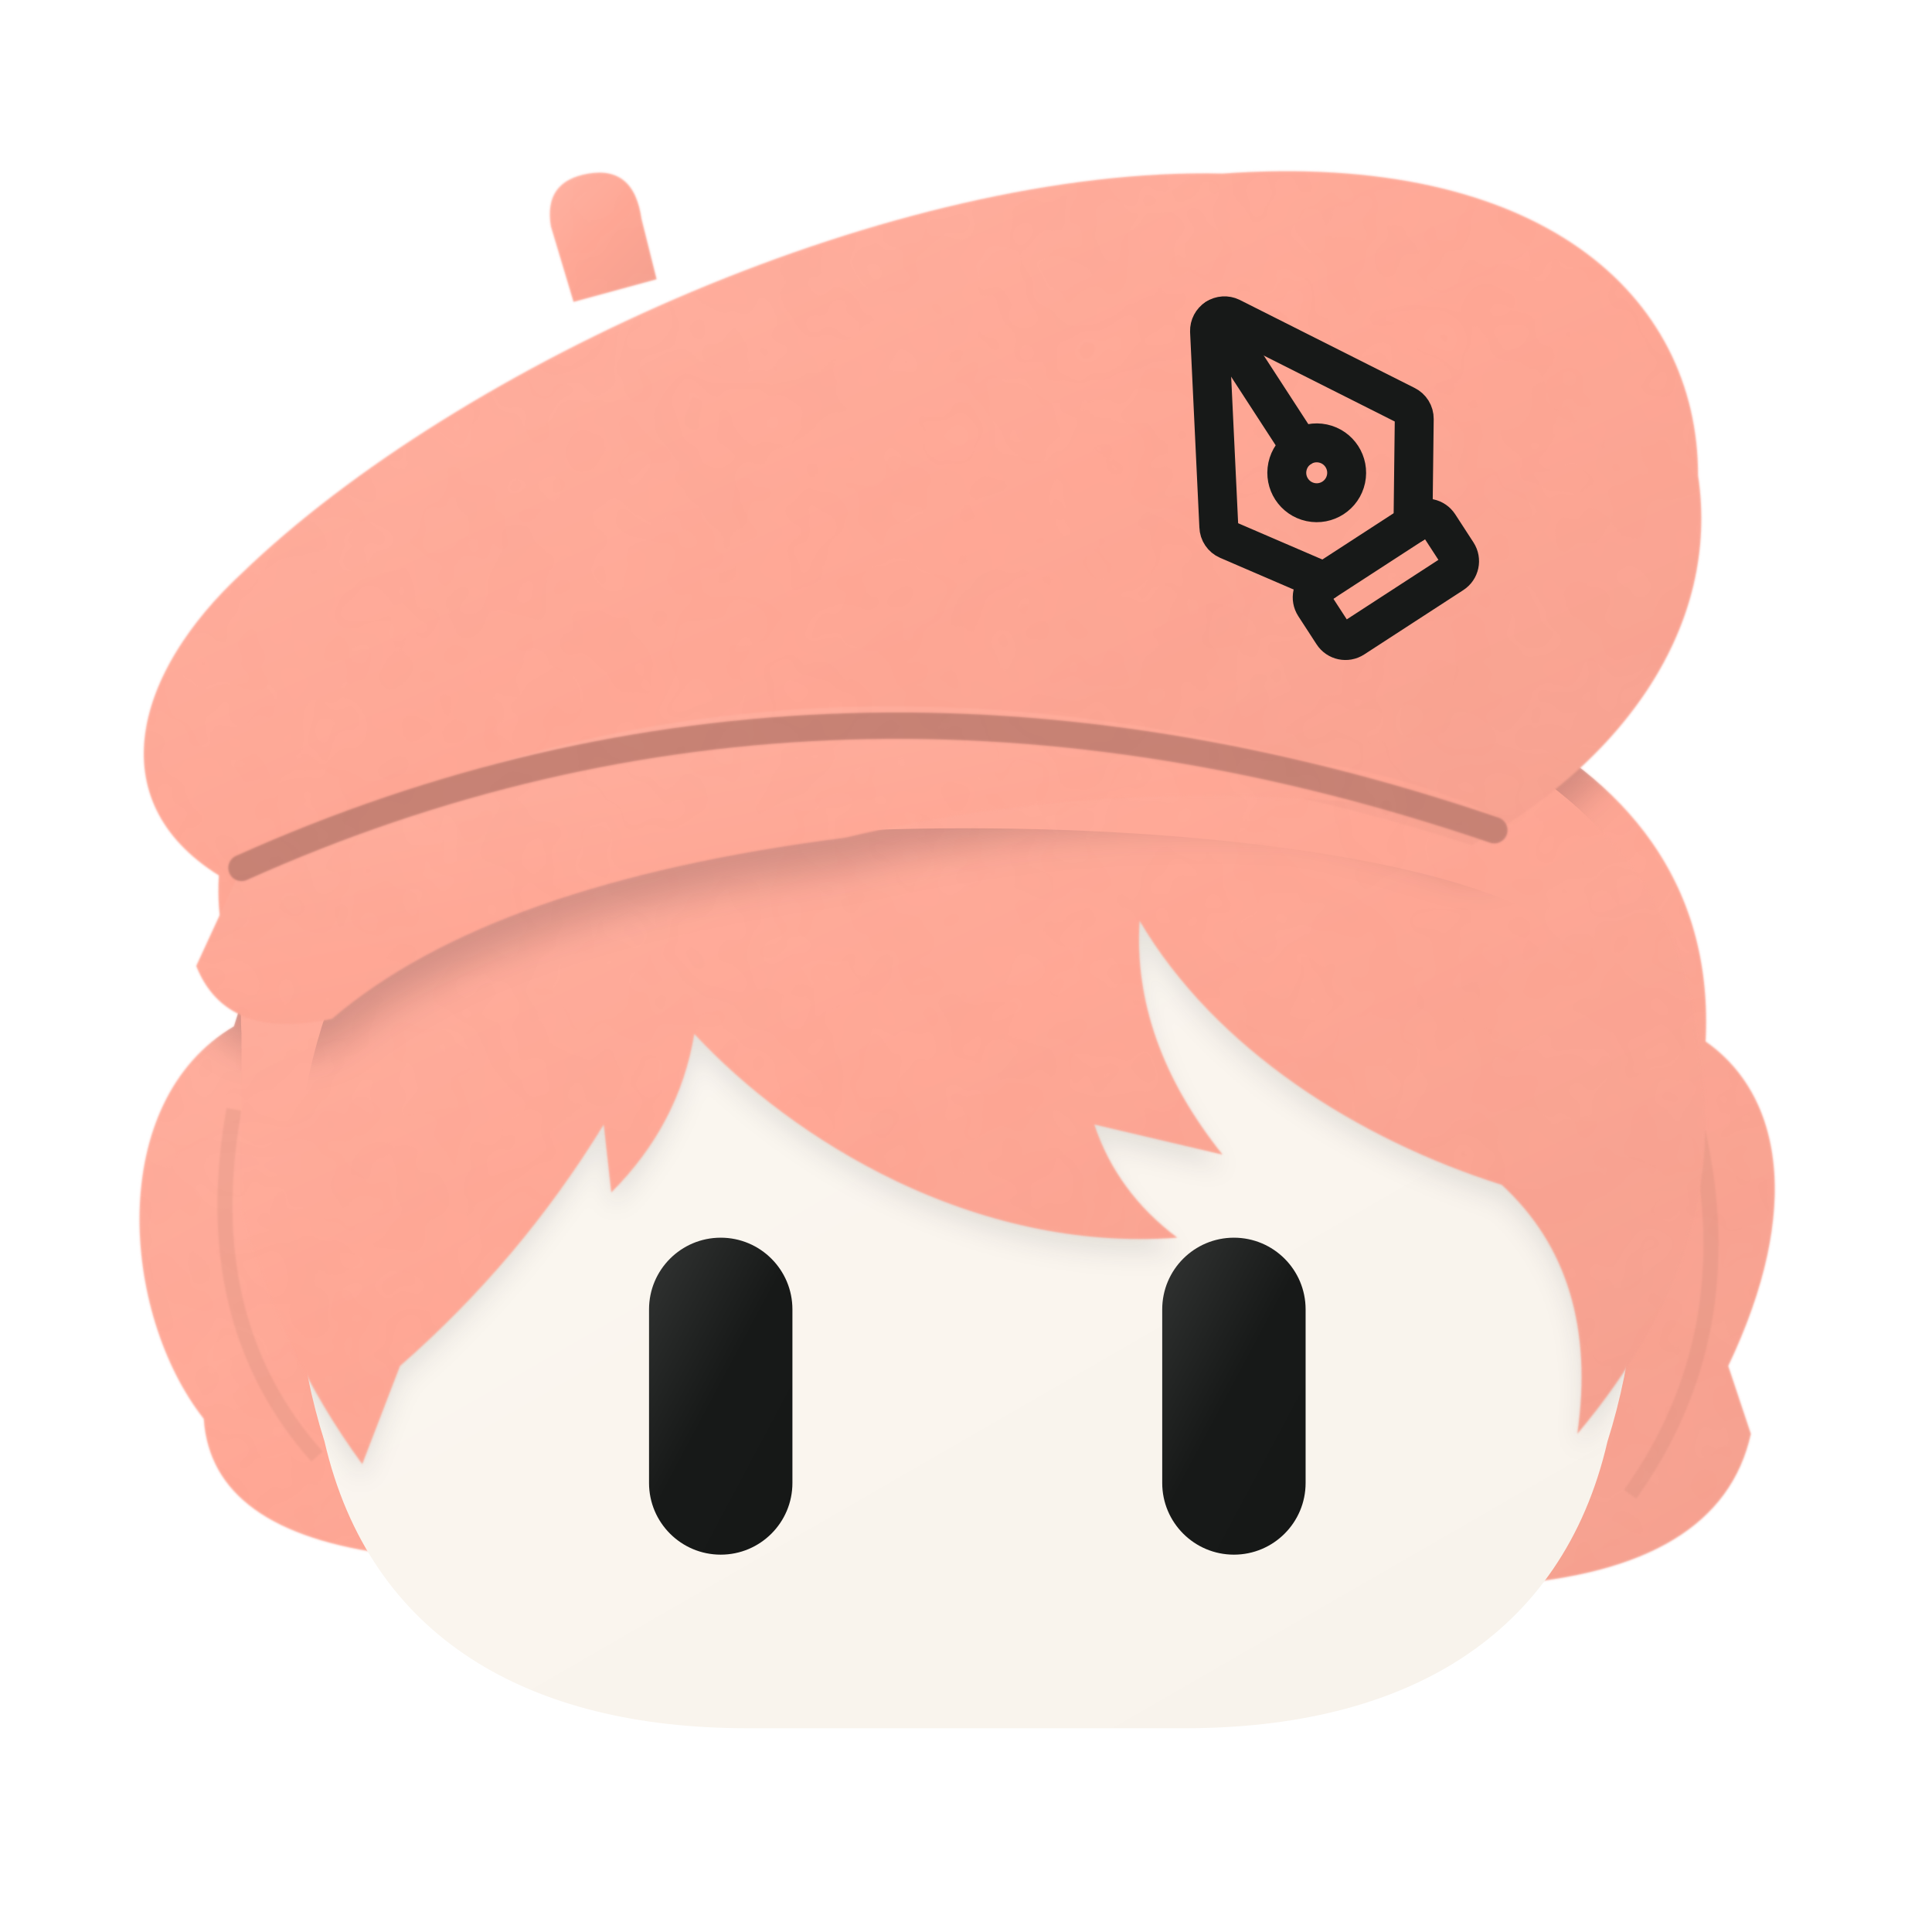
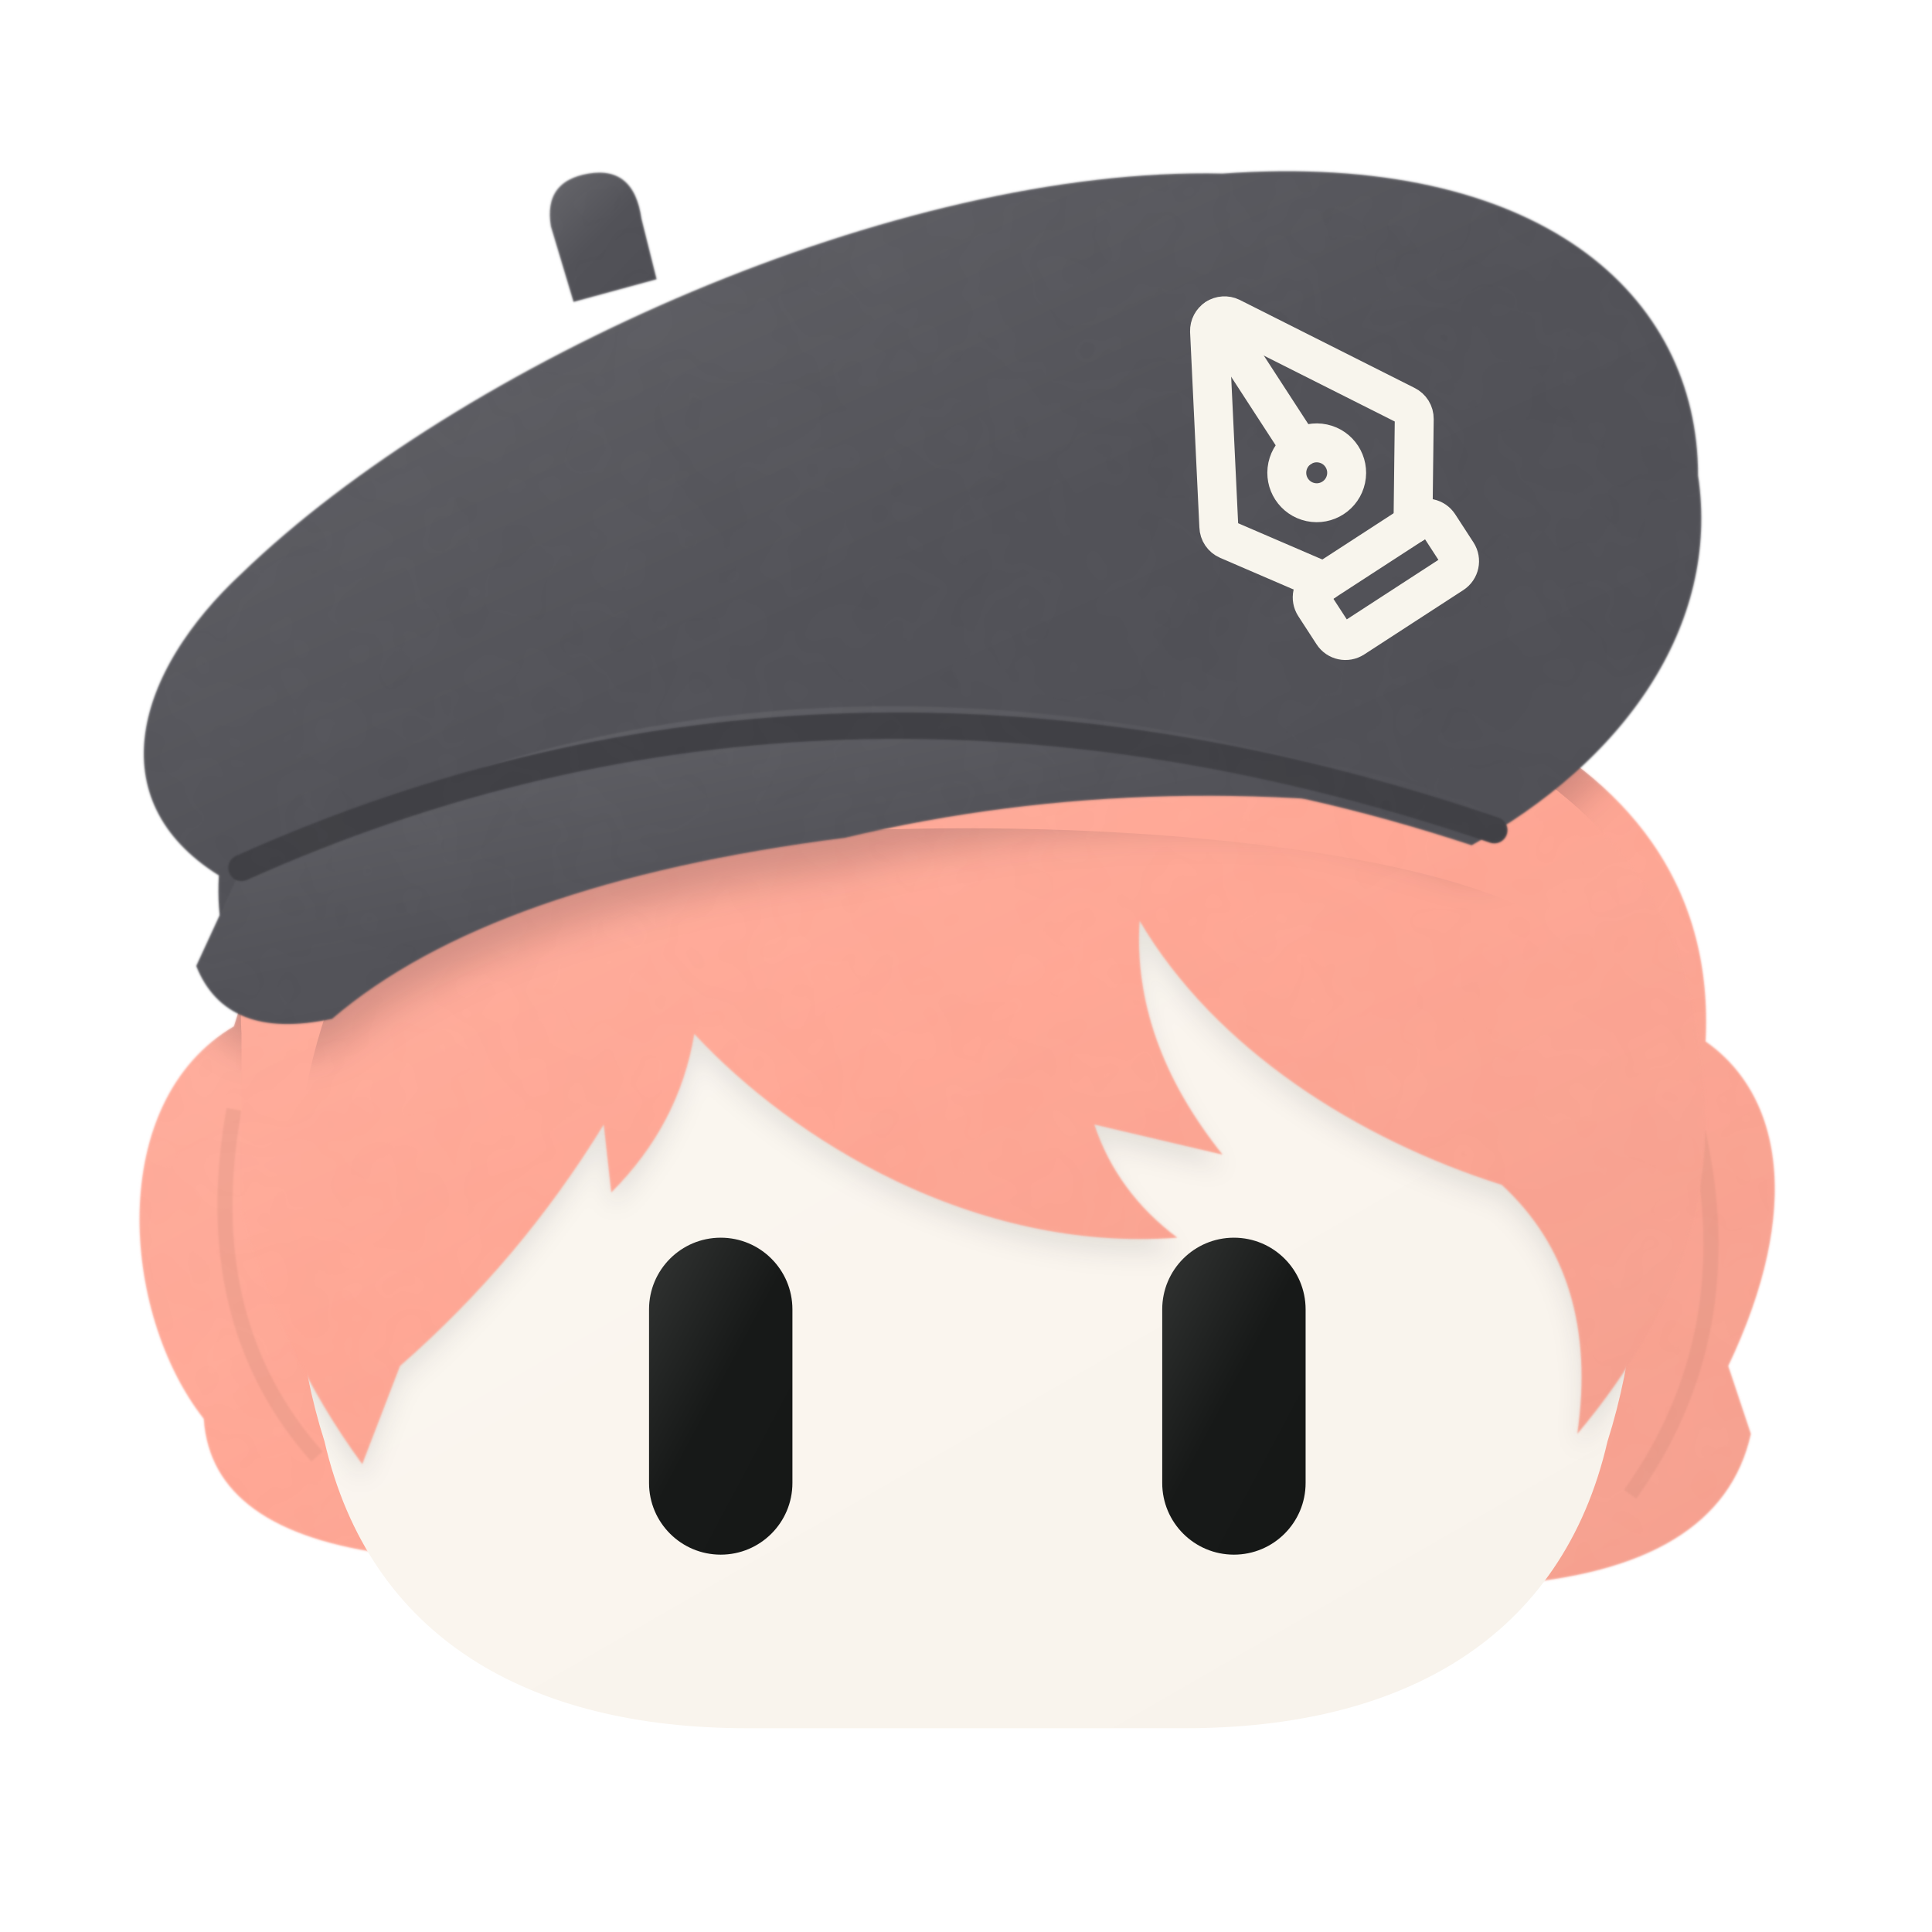
<svg xmlns="http://www.w3.org/2000/svg" viewBox="0 0 256 256" width="256" height="256" role="img">
  <defs>
    <clipPath id="avatar-contact-receiver-fringe-hair-sweep-face-round" clipPathUnits="userSpaceOnUse">
      <path d="M48 124C38 140 36 169 43 191C49 217 70 229 99 229H157C186 229 207 217 213 191C220 169 218 140 208 124C185 105 71 105 48 124Z" fill="#000000" />
    </clipPath>
    <filter id="avatar-contact-shadow-fringe-hair-sweep-face-round" filterUnits="userSpaceOnUse" x="0" y="0" width="256" height="256" color-interpolation-filters="sRGB">
      <feGaussianBlur in="SourceAlpha" stdDeviation="1.6" />
      <feOffset dy="2" result="contact-alpha" />
      <feFlood flood-color="#201a28" flood-opacity="0.09" />
      <feComposite in2="contact-alpha" operator="in" />
    </filter>
    <clipPath id="avatar-contact-receiver-hat-hat-beret-hair-sweep-hair-sweep-back-face-round" clipPathUnits="userSpaceOnUse">
      <path d="M48 124C38 140 36 169 43 191C49 217 70 229 99 229H157C186 229 207 217 213 191C220 169 218 140 208 124C185 105 71 105 48 124Z" fill="#000000" />
      <path d="M32 137C30 107 64 86 126 85C184 84 222 103 225 139Q230 165 209 190Q212 169 199 157C180 151 161 139 151 122Q150 138 162 153L145 149Q148 158 156 164C129 166 105 151 92 137Q90 149 81 158L80 149Q69 167 53 181L48 194Q37 179 32 160Z" fill="#000000" />
      <path d="M31 136C14 146 16 174 27 188Q28 203 52 206C87 222 173 224 199 210Q228 208 232 190L229 181C239 160 236 145 226 138C228 99 186 82 128 83C72 83 41 103 31 136Z" fill="#000000" />
      <path d="M31 147Q26 175 42 193M225 150Q231 177 216 198" fill="none" stroke="#000000" stroke-width="2" stroke-opacity="0.23" />
    </clipPath>
    <filter id="avatar-contact-shadow-hat-hat-beret-hair-sweep-hair-sweep-back-face-round" filterUnits="userSpaceOnUse" x="0" y="0" width="256" height="256" color-interpolation-filters="sRGB">
      <feGaussianBlur in="SourceAlpha" stdDeviation="2.4" />
      <feOffset dy="4" result="contact-alpha" />
      <feFlood flood-color="#201a28" flood-opacity="0.19" />
      <feComposite in2="contact-alpha" operator="in" />
    </filter>
    <filter id="avatar-soft-material-v1" x="-2%" y="-2%" width="104%" height="104%" color-interpolation-filters="sRGB">
      <feTurbulence type="fractalNoise" baseFrequency="0.08" numOctaves="3" seed="17" result="grain" />
      <feColorMatrix in="grain" type="matrix" values="0.213 0.715 0.072 0 0 0.213 0.715 0.072 0 0 0.213 0.715 0.072 0 0 0 0 0 0.03 0" result="faint-grain" />
      <feComposite in="faint-grain" in2="SourceGraphic" operator="in" result="clipped-grain" />
      <feBlend in="SourceGraphic" in2="clipped-grain" mode="soft-light" result="material" />
      <feGaussianBlur in="material" stdDeviation="0.16" />
    </filter>
    <linearGradient id="avatar-face-faf5ee" x1="0%" y1="0%" x2="85%" y2="100%">
      <stop offset="0%" stop-color="#fbf8f2" />
      <stop offset="52%" stop-color="#faf5ee" />
      <stop offset="100%" stop-color="#f8f3ec" />
    </linearGradient>
    <linearGradient id="avatar-hair-ffa795" x1="0%" y1="0%" x2="85%" y2="100%">
      <stop offset="0%" stop-color="#ffb2a2" />
      <stop offset="52%" stop-color="#ffa795" />
      <stop offset="100%" stop-color="#f6a190" />
    </linearGradient>
-     <linearGradient id="avatar-hat-ffa795" x1="0%" y1="0%" x2="85%" y2="100%">
-       <stop offset="0%" stop-color="#ffb2a2" />
-       <stop offset="52%" stop-color="#ffa795" />
-       <stop offset="100%" stop-color="#f6a190" />
+     <linearGradient id="avatar-hat-525258" x1="0%" y1="0%" x2="85%" y2="100%">
+       <stop offset="0%" stop-color="#67676c" />
+       <stop offset="52%" stop-color="#525258" />
+       <stop offset="100%" stop-color="#4f4f55" />
    </linearGradient>
    <linearGradient id="avatar-eyes-171918" x1="0%" y1="0%" x2="85%" y2="100%">
      <stop offset="0%" stop-color="#333534" />
      <stop offset="52%" stop-color="#171918" />
      <stop offset="100%" stop-color="#161817" />
    </linearGradient>
    <linearGradient id="avatar-badge-ffffff" x1="0%" y1="0%" x2="85%" y2="100%">
      <stop offset="0%" stop-color="#ffffff" />
      <stop offset="52%" stop-color="#ffffff" />
      <stop offset="100%" stop-color="#f6f6f6" />
    </linearGradient>
  </defs>
  <g color="#c78274" filter="url(#avatar-soft-material-v1)">
    <path d="M31 136C14 146 16 174 27 188Q28 203 52 206C87 222 173 224 199 210Q228 208 232 190L229 181C239 160 236 145 226 138C228 99 186 82 128 83C72 83 41 103 31 136Z" fill="url(#avatar-hair-ffa795)" />
    <path d="M31 147Q26 175 42 193M225 150Q231 177 216 198" fill="none" stroke="#c78274" stroke-width="2" stroke-opacity="0.23" />
  </g>
  <g color="url(#avatar-face-faf5ee)">
    <path d="M48 124C38 140 36 169 43 191C49 217 70 229 99 229H157C186 229 207 217 213 191C220 169 218 140 208 124C185 105 71 105 48 124Z" fill="url(#avatar-face-faf5ee)" />
  </g>
  <g data-layer="contact-shadow-fringe-hair-sweep-face-round" clip-path="url(#avatar-contact-receiver-fringe-hair-sweep-face-round)">
    <g filter="url(#avatar-contact-shadow-fringe-hair-sweep-face-round)">
      <g color="#000000">
        <path d="M32 137C30 107 64 86 126 85C184 84 222 103 225 139Q230 165 209 190Q212 169 199 157C180 151 161 139 151 122Q150 138 162 153L145 149Q148 158 156 164C129 166 105 151 92 137Q90 149 81 158L80 149Q69 167 53 181L48 194Q37 179 32 160Z" fill="#000000" />
      </g>
    </g>
  </g>
  <g color="#c78274" filter="url(#avatar-soft-material-v1)">
    <path d="M32 137C30 107 64 86 126 85C184 84 222 103 225 139Q230 165 209 190Q212 169 199 157C180 151 161 139 151 122Q150 138 162 153L145 149Q148 158 156 164C129 166 105 151 92 137Q90 149 81 158L80 149Q69 167 53 181L48 194Q37 179 32 160Z" fill="url(#avatar-hair-ffa795)" />
  </g>
  <g data-layer="contact-shadow-hat-hat-beret-hair-sweep-hair-sweep-back-face-round" clip-path="url(#avatar-contact-receiver-hat-hat-beret-hair-sweep-hair-sweep-back-face-round)">
    <g filter="url(#avatar-contact-shadow-hat-hat-beret-hair-sweep-hair-sweep-back-face-round)">
      <g color="#000000">
        <path d="M76 40L73 30Q72 24 78 23Q84 22 85 29L87 37Z" fill="#000000" />
        <path d="M29 116C13 106 18 89 32 76C61 48 119 22 162 23C204 20 225 39 225 63C228 83 215 101 195 112Q107 83 44 133Q28 134 29 116Z" fill="#000000" />
        <path d="M32 115Q96 81 174 101Q188 103 200 109Q154 101 112 111Q65 117 44 135Q30 138 26 128Z" fill="#000000" />
        <path d="M32 115Q110 80 198 110" fill="none" stroke="#000000" stroke-width="3.5" stroke-linecap="round" stroke-linejoin="round" />
      </g>
    </g>
  </g>
-   <g color="#c78274" filter="url(#avatar-soft-material-v1)">
-     <path d="M76 40L73 30Q72 24 78 23Q84 22 85 29L87 37Z" fill="url(#avatar-hat-ffa795)" />
-     <path d="M29 116C13 106 18 89 32 76C61 48 119 22 162 23C204 20 225 39 225 63C228 83 215 101 195 112Q107 83 44 133Q28 134 29 116Z" fill="url(#avatar-hat-ffa795)" />
-     <path d="M32 115Q96 81 174 101Q188 103 200 109Q154 101 112 111Q65 117 44 135Q30 138 26 128Z" fill="url(#avatar-hat-ffa795)" />
-     <path d="M32 115Q110 80 198 110" fill="none" stroke="#c78274" stroke-width="3.5" stroke-linecap="round" stroke-linejoin="round" />
+   <g color="#404045" filter="url(#avatar-soft-material-v1)">
+     <path d="M76 40L73 30Q72 24 78 23Q84 22 85 29L87 37Z" fill="url(#avatar-hat-525258)" />
+     <path d="M29 116C13 106 18 89 32 76C61 48 119 22 162 23C204 20 225 39 225 63C228 83 215 101 195 112Q107 83 44 133Q28 134 29 116Z" fill="url(#avatar-hat-525258)" />
+     <path d="M32 115Q96 81 174 101Q188 103 200 109Q154 101 112 111Q65 117 44 135Q30 138 26 128Z" fill="url(#avatar-hat-525258)" />
+     <path d="M32 115Q110 80 198 110" fill="none" stroke="#404045" stroke-width="3.5" stroke-linecap="round" stroke-linejoin="round" />
  </g>
  <g data-layer="hat-badge" transform="translate(176 65) rotate(12) scale(0.85) translate(-128 -64)">
    <g transform="translate(128 64) scale(0.21875) translate(-128 -128)">
-       <g color="#171918">
-         <path d="M15.707 21.293a1 1 0 0 1-1.414 0l-1.586-1.586a1 1 0 0 1 0-1.414l5.586-5.586a1 1 0 0 1 1.414 0l1.586 1.586a1 1 0 0 1 0 1.414z" fill="none" stroke="#171918" stroke-width="2.6" stroke-linecap="round" stroke-linejoin="round" transform="scale(10.66667)" />
-         <path d="m18 13-1.375-6.874a1 1 0 0 0-.746-.776L3.235 2.028a1 1 0 0 0-1.207 1.207L5.35 15.879a1 1 0 0 0 .776.746L13 18" fill="none" stroke="#171918" stroke-width="2.6" stroke-linecap="round" stroke-linejoin="round" transform="scale(10.66667)" />
-         <path d="m2.3 2.3 7.286 7.286" fill="none" stroke="#171918" stroke-width="2.6" stroke-linecap="round" stroke-linejoin="round" transform="scale(10.66667)" />
-         <circle cx="11" cy="11" r="2" fill="none" stroke="#171918" stroke-width="2.6" stroke-linecap="round" stroke-linejoin="round" transform="scale(10.66667)" />
+       <g color="#f8f5ed">
+         <path d="M15.707 21.293a1 1 0 0 1-1.414 0l-1.586-1.586a1 1 0 0 1 0-1.414l5.586-5.586a1 1 0 0 1 1.414 0l1.586 1.586a1 1 0 0 1 0 1.414z" fill="none" stroke="#f8f5ed" stroke-width="2.6" stroke-linecap="round" stroke-linejoin="round" transform="scale(10.66667)" />
+         <path d="m18 13-1.375-6.874a1 1 0 0 0-.746-.776L3.235 2.028a1 1 0 0 0-1.207 1.207L5.35 15.879a1 1 0 0 0 .776.746L13 18" fill="none" stroke="#f8f5ed" stroke-width="2.6" stroke-linecap="round" stroke-linejoin="round" transform="scale(10.66667)" />
+         <path d="m2.3 2.3 7.286 7.286" fill="none" stroke="#f8f5ed" stroke-width="2.6" stroke-linecap="round" stroke-linejoin="round" transform="scale(10.66667)" />
+         <circle cx="11" cy="11" r="2" fill="none" stroke="#f8f5ed" stroke-width="2.6" stroke-linecap="round" stroke-linejoin="round" transform="scale(10.66667)" />
      </g>
    </g>
  </g>
  <g data-layer="state" data-state="idle">
    <rect x="86" y="164" width="19" height="42" rx="9.5" fill="url(#avatar-eyes-171918)" />
    <rect x="154" y="164" width="19" height="42" rx="9.5" fill="url(#avatar-eyes-171918)" />
  </g>
</svg>
